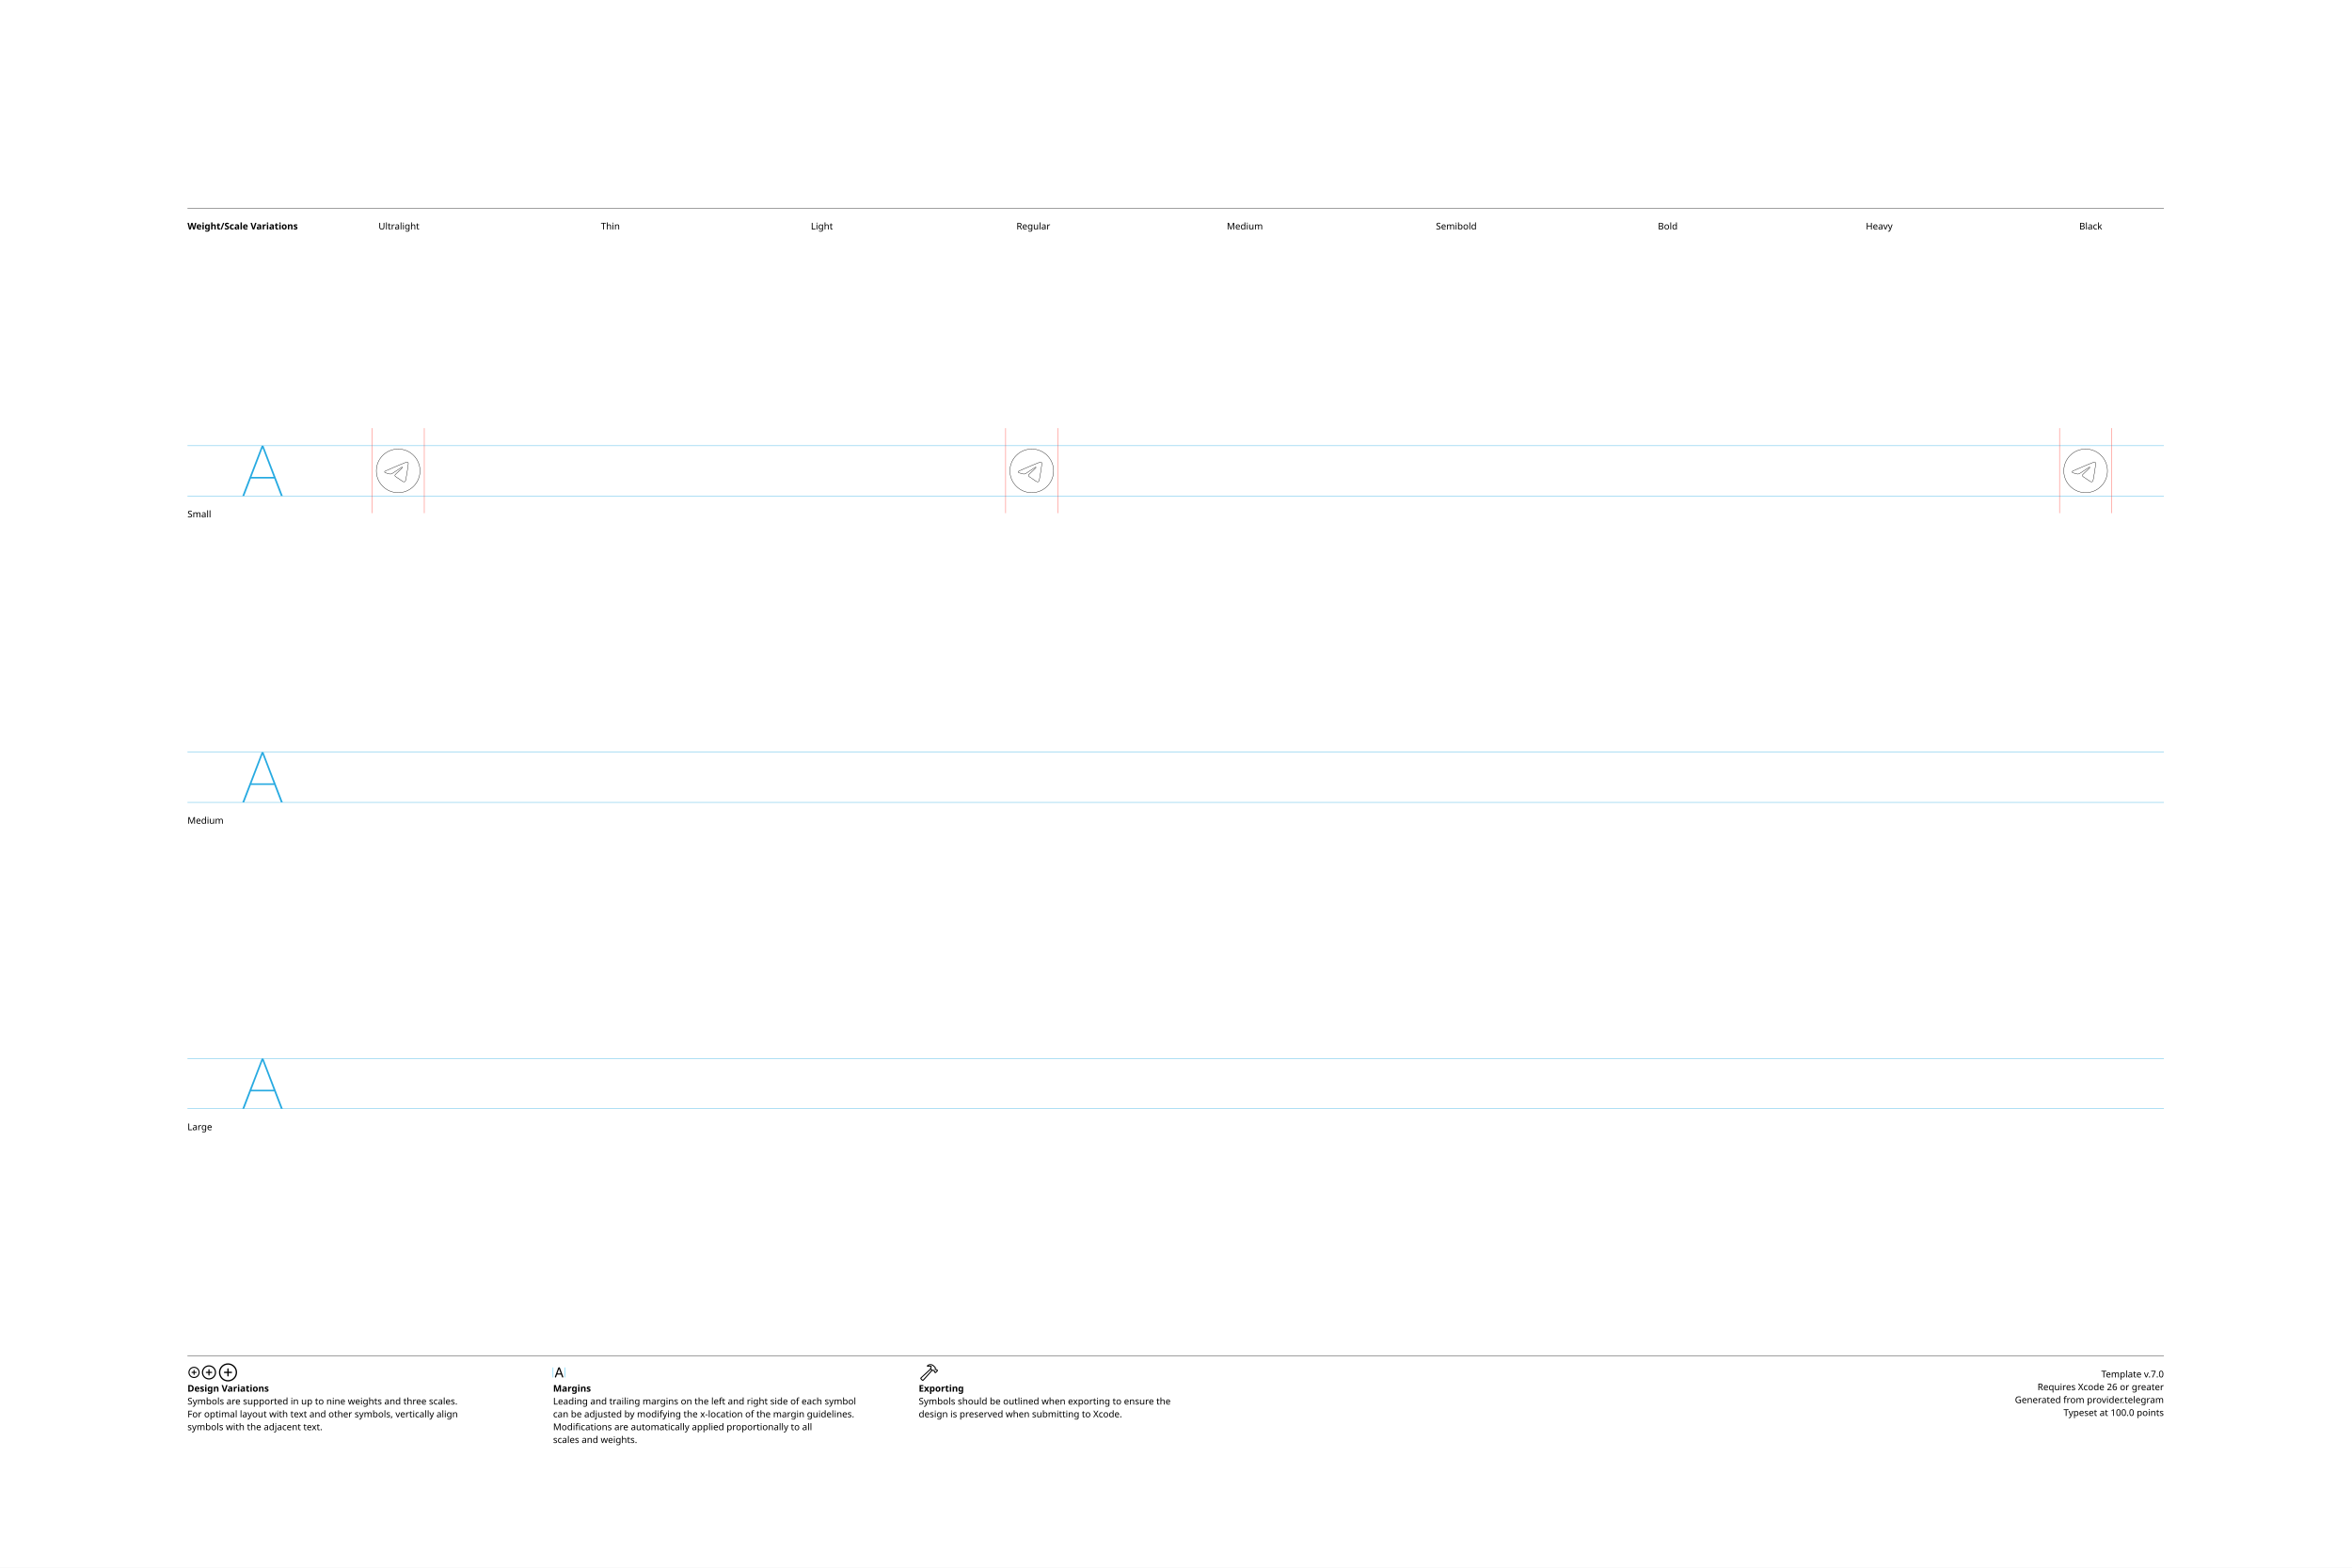
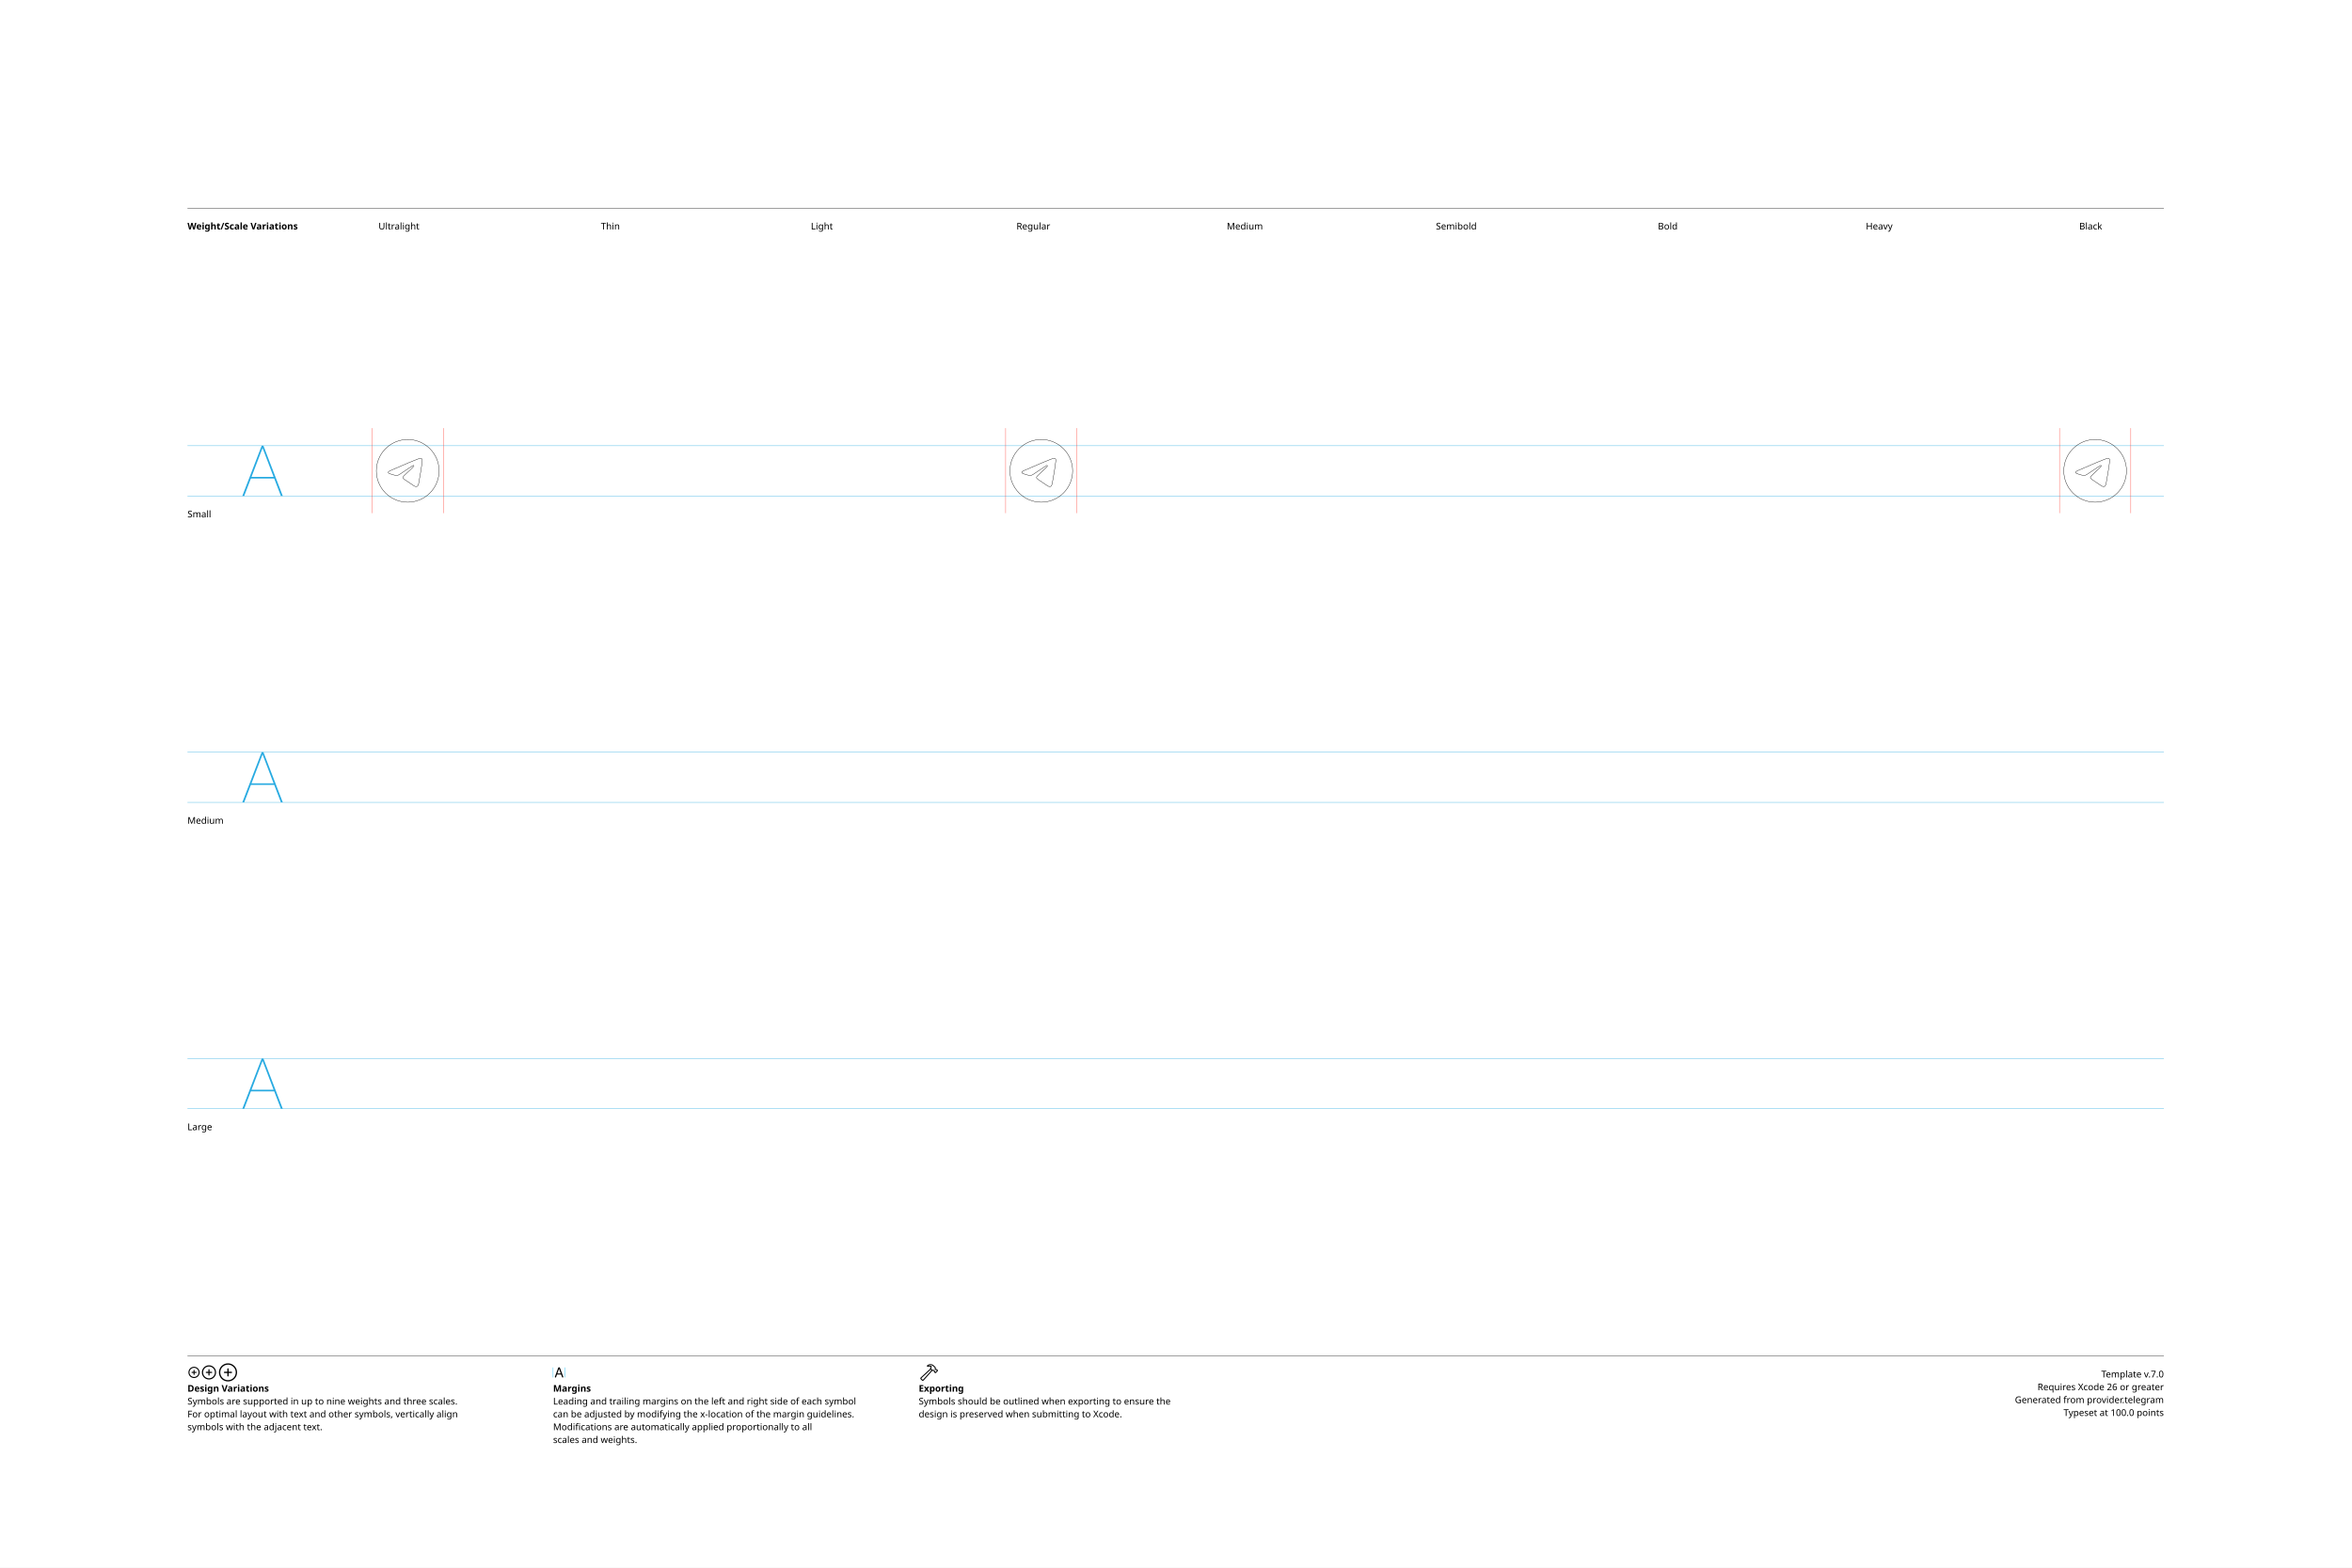
<svg xmlns="http://www.w3.org/2000/svg" version="1.1" viewBox="0 0 3300 2200">
  <style>.defaults {-sfsymbols-variable-value-mode:color;-sfsymbols-draw-reverses-motion-groups:false}

.monochrome-0 {-sfsymbols-motion-group:0}

.multicolor-0:tintColor {-sfsymbols-motion-group:0}

.hierarchical-0:primary {-sfsymbols-motion-group:0}

.SFSymbolsPreviewWireframe {fill:none;opacity:1.0;stroke:black;stroke-width:0.5}
</style>
  <g id="Notes">
    <rect height="2200" id="artboard" style="fill:white;opacity:1" width="3300" x="0" y="0" />
    <line style="fill:none;stroke:black;opacity:1;stroke-width:0.5;" x1="263" x2="3036" y1="292" y2="292" />
    <text style="stroke:none;fill:black;font-family:sans-serif;font-size:13;font-weight:bold;" transform="matrix(1 0 0 1 263 322)">Weight/Scale Variations</text>
    <text style="stroke:none;fill:black;font-family:sans-serif;font-size:13;text-anchor:middle;" transform="matrix(1 0 0 1 559.711 322)">Ultralight</text>
    <text style="stroke:none;fill:black;font-family:sans-serif;font-size:13;text-anchor:middle;" transform="matrix(1 0 0 1 856.422 322)">Thin</text>
    <text style="stroke:none;fill:black;font-family:sans-serif;font-size:13;text-anchor:middle;" transform="matrix(1 0 0 1 1153.13 322)">Light</text>
    <text style="stroke:none;fill:black;font-family:sans-serif;font-size:13;text-anchor:middle;" transform="matrix(1 0 0 1 1449.84 322)">Regular</text>
    <text style="stroke:none;fill:black;font-family:sans-serif;font-size:13;text-anchor:middle;" transform="matrix(1 0 0 1 1746.56 322)">Medium</text>
    <text style="stroke:none;fill:black;font-family:sans-serif;font-size:13;text-anchor:middle;" transform="matrix(1 0 0 1 2043.27 322)">Semibold</text>
    <text style="stroke:none;fill:black;font-family:sans-serif;font-size:13;text-anchor:middle;" transform="matrix(1 0 0 1 2339.98 322)">Bold</text>
    <text style="stroke:none;fill:black;font-family:sans-serif;font-size:13;text-anchor:middle;" transform="matrix(1 0 0 1 2636.69 322)">Heavy</text>
    <text style="stroke:none;fill:black;font-family:sans-serif;font-size:13;text-anchor:middle;" transform="matrix(1 0 0 1 2933.4 322)">Black</text>
    <line style="fill:none;stroke:black;opacity:1;stroke-width:0.5;" x1="263" x2="3036" y1="1903" y2="1903" />
    <g transform="matrix(0.2 0 0 0.2 263 1933)">
      <path d="m46.24 4.15c21.777 0 39.453-17.627 39.453-39.404s-17.676-39.404-39.453-39.404c-21.729 0-39.404 17.627-39.404 39.404s17.676 39.404 39.404 39.404Zm0-7.422c-17.676 0-31.934-14.307-31.934-31.982s14.258-31.982 31.934-31.982 31.982 14.307 31.982 31.982-14.307 31.982-31.982 31.982Zm3.613-17.773v-28.467c0-2.246-1.465-3.76-3.711-3.76-2.148 0-3.613 1.514-3.613 3.76v28.467c0 2.197 1.465 3.711 3.613 3.711 2.246 0 3.711-1.514 3.711-3.711Zm-17.822-10.596h28.418c2.197 0 3.711-1.465 3.711-3.613 0-2.197-1.514-3.711-3.711-3.711h-28.418c-2.246 0-3.76 1.514-3.76 3.711 0 2.148 1.514 3.613 3.76 3.613Z" />
    </g>
    <g transform="matrix(0.2 0 0 0.2 281.506 1933)">
      <path d="m58.545 14.551c27.49 0 49.805-22.314 49.805-49.805s-22.314-49.805-49.805-49.805-49.805 22.314-49.805 49.805 22.314 49.805 49.805 49.805Zm0-8.301c-22.949 0-41.504-18.555-41.504-41.504s18.555-41.504 41.504-41.504 41.504 18.555 41.504 41.504-18.555 41.504-41.504 41.504Zm4.053-23.096v-36.914c0-2.49-1.709-4.199-4.15-4.199-2.393 0-4.053 1.709-4.053 4.199v36.914c0 2.441 1.66 4.15 4.053 4.15 2.441 0 4.15-1.66 4.15-4.15Zm-22.559-14.404h36.963c2.441 0 4.15-1.611 4.15-4.004 0-2.441-1.709-4.15-4.15-4.15h-36.963c-2.49 0-4.15 1.709-4.15 4.15 0 2.393 1.66 4.004 4.15 4.004Z" />
    </g>
    <g transform="matrix(0.2 0 0 0.2 304.924 1933)">
      <path d="m74.853 28.32c35.107 0 63.623-28.467 63.623-63.574s-28.516-63.623-63.623-63.623-63.574 28.516-63.574 63.623 28.467 63.574 63.574 63.574Zm0-9.082c-30.127 0-54.492-24.365-54.492-54.492s24.365-54.492 54.492-54.492 54.492 24.365 54.492 54.492-24.365 54.492-54.492 54.492Zm4.443-30.322v-48.486c0-2.734-1.855-4.639-4.541-4.639-2.588 0-4.443 1.904-4.443 4.639v48.486c0 2.686 1.855 4.59 4.443 4.59 2.686 0 4.541-1.855 4.541-4.59Zm-28.711-19.775h48.486c2.686 0 4.59-1.807 4.59-4.395 0-2.734-1.855-4.59-4.59-4.59h-48.486c-2.734 0-4.59 1.855-4.59 4.59 0 2.588 1.855 4.395 4.59 4.395Z" />
    </g>
    <text style="stroke:none;fill:black;font-family:sans-serif;font-size:13;font-weight:bold;" transform="matrix(1 0 0 1 263 1953)">Design Variations</text>
    <text style="stroke:none;fill:black;font-family:sans-serif;font-size:13;" transform="matrix(1 0 0 1 263 1971)">Symbols are supported in up to nine weights and three scales.</text>
    <text style="stroke:none;fill:black;font-family:sans-serif;font-size:13;" transform="matrix(1 0 0 1 263 1989)">For optimal layout with text and other symbols, vertically align</text>
    <text style="stroke:none;fill:black;font-family:sans-serif;font-size:13;" transform="matrix(1 0 0 1 263 2007)">symbols with the adjacent text.</text>
    <line style="fill:none;stroke:#00AEEF;stroke-width:0.5;opacity:1.0;" x1="776" x2="776" y1="1919" y2="1933" />
    <g transform="matrix(0.2 0 0 0.2 776 1933)">
      <path d="m16.553 0.781c2.588 0 3.857-0.977 4.785-3.711l20.557-57.52h0.244l20.605 57.52c0.928 2.734 2.197 3.711 4.736 3.711 2.588 0 4.248-1.562 4.248-4.004 0-0.83-0.146-1.611-0.537-2.637l-22.9-60.986c-1.123-2.979-3.125-4.492-6.25-4.492-3.027 0-5.078 1.465-6.152 4.443l-22.9 61.084c-0.391 1.025-0.537 1.807-0.537 2.637 0 2.441 1.562 3.955 4.102 3.955Zm10.205-20.947h30.664c2.002 0 3.662-1.66 3.662-3.662 0-2.051-1.66-3.662-3.662-3.662h-30.664c-2.002 0-3.662 1.611-3.662 3.662 0 2.002 1.66 3.662 3.662 3.662Z" />
    </g>
    <line style="fill:none;stroke:#00AEEF;stroke-width:0.5;opacity:1.0;" x1="792.836" x2="792.836" y1="1919" y2="1933" />
    <text style="stroke:none;fill:black;font-family:sans-serif;font-size:13;font-weight:bold;" transform="matrix(1 0 0 1 776 1953)">Margins</text>
    <text style="stroke:none;fill:black;font-family:sans-serif;font-size:13;" transform="matrix(1 0 0 1 776 1971)">Leading and trailing margins on the left and right side of each symbol</text>
    <text style="stroke:none;fill:black;font-family:sans-serif;font-size:13;" transform="matrix(1 0 0 1 776 1989)">can be adjusted by modifying the x-location of the margin guidelines.</text>
    <text style="stroke:none;fill:black;font-family:sans-serif;font-size:13;" transform="matrix(1 0 0 1 776 2007)">Modifications are automatically applied proportionally to all</text>
    <text style="stroke:none;fill:black;font-family:sans-serif;font-size:13;" transform="matrix(1 0 0 1 776 2025)">scales and weights.</text>
    <g transform="matrix(0.2 0 0 0.2 1289 1933)">
      <path d="m14.209 13.135 7.861 7.861c4.297 4.395 9.326 4.102 13.867-1.025l60.693-68.213-4.883-4.883-60.254 67.676c-1.807 1.953-3.467 2.441-5.811 0.098l-5.176-5.127c-2.295-2.295-1.807-3.955 0.195-5.811l67.481-62.158-4.883-4.834-68.066 62.598c-4.98 4.59-5.322 9.473-1.025 13.818Zm44.873-97.461c-2.051 2.002-2.246 4.883-1.074 6.787 1.123 1.807 3.467 3.027 6.592 2.246 5.859-1.66 12.598-2.393 18.896 0.928l-2.686 7.129c-1.611 4.004-0.732 6.885 1.709 9.424l10.254 10.303c2.344 2.393 4.541 2.441 7.08 1.953l4.443-0.732 2.588 2.539-0.195 2.246c-0.098 2.295 0.537 4.297 2.783 6.494l3.369 3.32c2.295 2.295 5.518 2.49 7.812 0.195l12.988-13.037c2.295-2.344 2.148-5.371-0.195-7.666l-3.418-3.418c-2.197-2.197-4.053-3.027-6.348-2.881l-2.344 0.244-2.441-2.441 1.025-4.688c0.635-2.734-0.244-4.98-2.881-7.617l-11.279-11.182c-12.94-12.842-35.596-11.035-46.68-0.146Zm7.08 2.051c8.789-6.396 25.977-5.664 33.691 1.953l12.305 12.207c1.025 1.025 1.221 1.807 0.928 3.32l-1.465 6.641 6.738 6.689 4.395-0.244c1.123-0.049 1.514 0.049 2.344 0.879l2.539 2.49-10.84 10.84-2.49-2.49c-0.83-0.879-0.977-1.221-0.928-2.393l0.293-4.346-6.689-6.738-6.836 1.172c-1.416 0.293-2.051 0.195-3.174-0.879l-8.936-8.887c-1.074-1.025-1.172-1.709-0.488-3.369l4.59-11.475c-6.104-6.348-17.041-7.52-25.586-4.59-0.684 0.244-0.928-0.391-0.391-0.781Z" />
    </g>
    <text style="stroke:none;fill:black;font-family:sans-serif;font-size:13;font-weight:bold;" transform="matrix(1 0 0 1 1289 1953)">Exporting</text>
    <text style="stroke:none;fill:black;font-family:sans-serif;font-size:13;" transform="matrix(1 0 0 1 1289 1971)">Symbols should be outlined when exporting to ensure the</text>
    <text style="stroke:none;fill:black;font-family:sans-serif;font-size:13;" transform="matrix(1 0 0 1 1289 1989)">design is preserved when submitting to Xcode.</text>
    <text id="template-version" style="stroke:none;fill:black;font-family:sans-serif;font-size:13;text-anchor:end;" transform="matrix(1 0 0 1 3036 1933)">Template v.7.0</text>
    <text style="stroke:none;fill:black;font-family:sans-serif;font-size:13;text-anchor:end;" transform="matrix(1 0 0 1 3036 1951)">Requires Xcode 26 or greater</text>
    <text id="descriptive-name" style="stroke:none;fill:black;font-family:sans-serif;font-size:13;text-anchor:end;" transform="matrix(1 0 0 1 3036 1969)">Generated from provider.telegram</text>
    <text style="stroke:none;fill:black;font-family:sans-serif;font-size:13;text-anchor:end;" transform="matrix(1 0 0 1 3036 1987)">Typeset at 100.0 points</text>
    <text style="stroke:none;fill:black;font-family:sans-serif;font-size:13;" transform="matrix(1 0 0 1 263 726)">Small</text>
    <text style="stroke:none;fill:black;font-family:sans-serif;font-size:13;" transform="matrix(1 0 0 1 263 1156)">Medium</text>
    <text style="stroke:none;fill:black;font-family:sans-serif;font-size:13;" transform="matrix(1 0 0 1 263 1586)">Large</text>
  </g>
  <g id="Guides">
    <g id="H-reference" style="fill:#27AAE1;stroke:none;" transform="matrix(1 0 0 1 339 696)">
      <path d="M0.994 0L3.638 0L29.328-67.132L30.03-67.132L30.03-70.459L28.123-70.459ZM11.688-24.48L46.981-24.48L46.231-26.729L12.438-26.729ZM55.12 0L57.764 0L30.638-70.459L29.433-70.459L29.433-67.132Z" />
    </g>
    <line id="Baseline-S" style="fill:none;stroke:#27AAE1;opacity:1;stroke-width:0.5;" x1="263" x2="3036" y1="696" y2="696" />
    <line id="Capline-S" style="fill:none;stroke:#27AAE1;opacity:1;stroke-width:0.5;" x1="263" x2="3036" y1="625.541" y2="625.541" />
    <g id="H-reference" style="fill:#27AAE1;stroke:none;" transform="matrix(1 0 0 1 339 1126)">
      <path d="M0.994 0L3.638 0L29.328-67.132L30.03-67.132L30.03-70.459L28.123-70.459ZM11.688-24.48L46.981-24.48L46.231-26.729L12.438-26.729ZM55.12 0L57.764 0L30.638-70.459L29.433-70.459L29.433-67.132Z" />
    </g>
    <line id="Baseline-M" style="fill:none;stroke:#27AAE1;opacity:1;stroke-width:0.5;" x1="263" x2="3036" y1="1126" y2="1126" />
    <line id="Capline-M" style="fill:none;stroke:#27AAE1;opacity:1;stroke-width:0.5;" x1="263" x2="3036" y1="1055.54" y2="1055.54" />
    <g id="H-reference" style="fill:#27AAE1;stroke:none;" transform="matrix(1 0 0 1 339 1556)">
      <path d="M0.994 0L3.638 0L29.328-67.132L30.03-67.132L30.03-70.459L28.123-70.459ZM11.688-24.48L46.981-24.48L46.231-26.729L12.438-26.729ZM55.12 0L57.764 0L30.638-70.459L29.433-70.459L29.433-67.132Z" />
    </g>
    <line id="Baseline-L" style="fill:none;stroke:#27AAE1;opacity:1;stroke-width:0.5;" x1="263" x2="3036" y1="1556" y2="1556" />
    <line id="Capline-L" style="fill:none;stroke:#27AAE1;opacity:1;stroke-width:0.5;" x1="263" x2="3036" y1="1485.54" y2="1485.54" />
    <line id="left-margin-Ultralight-S" style="fill:none;stroke:#FF3B30;stroke-width:0.5;opacity:1.0;" x1="522.047" x2="522.047" y1="600.785" y2="720.121" />
-     <line id="right-margin-Ultralight-S" style="fill:none;stroke:#FF3B30;stroke-width:0.5;opacity:1.0;" x1="595.297" x2="595.297" y1="600.785" y2="720.121" />
+     <line id="right-margin-Ultralight-S" style="fill:none;stroke:#FF3B30;stroke-width:0.5;opacity:1.0;" x1="622.047" x2="622.047" y1="600.785" y2="720.121" />
    <line id="left-margin-Regular-S" style="fill:none;stroke:#FF3B30;stroke-width:0.5;opacity:1.0;" x1="1410.980" x2="1410.980" y1="600.785" y2="720.121" />
-     <line id="right-margin-Regular-S" style="fill:none;stroke:#FF3B30;stroke-width:0.5;opacity:1.0;" x1="1484.230" x2="1484.230" y1="600.785" y2="720.121" />
+     <line id="right-margin-Regular-S" style="fill:none;stroke:#FF3B30;stroke-width:0.5;opacity:1.0;" x1="1510.980" x2="1510.980" y1="600.785" y2="720.121" />
    <line id="left-margin-Black-S" style="fill:none;stroke:#FF3B30;stroke-width:0.5;opacity:1.0;" x1="2889.630" x2="2889.630" y1="600.785" y2="720.121" />
-     <line id="right-margin-Black-S" style="fill:none;stroke:#FF3B30;stroke-width:0.5;opacity:1.0;" x1="2962.880" x2="2962.880" y1="600.785" y2="720.121" />
+     <line id="right-margin-Black-S" style="fill:none;stroke:#FF3B30;stroke-width:0.5;opacity:1.0;" x1="2989.630" x2="2989.630" y1="600.785" y2="720.121" />
  </g>
  <g id="Symbols">
    <g id="Ultralight-S" transform="matrix(1 0 0 1 522.047 696)">
-       <path class="monochrome-0 multicolor-0:tintColor hierarchical-0:primary SFSymbolsPreviewWireframe" d="M36.482 -65.854C19.625 -65.776 6 -52.087 6 -35.229C6 -35.229 6 -35.229 6 -35.229C6 -18.316 19.711 -4.605 36.625 -4.605C44.748 -4.605 52.537 -7.831 58.28 -13.574C64.023 -19.318 67.25 -27.107 67.25 -35.229C67.25 -52.142 53.539 -65.854 36.625 -65.854C36.601 -65.854 36.578 -65.855 36.553 -65.855C36.53 -65.855 36.506 -65.854 36.482 -65.854ZM49.145 -47.417C49.154 -47.418 49.164 -47.418 49.174 -47.418C49.44 -47.418 49.977 -47.348 50.332 -47.06C50.576 -46.849 50.732 -46.553 50.769 -46.231C50.799 -46.056 50.835 -45.712 50.835 -45.373C50.835 -45.255 50.831 -45.136 50.819 -45.027C50.36 -40.183 48.365 -28.433 47.349 -23.009C46.92 -20.712 46.075 -19.945 45.256 -19.871C45.154 -19.861 45.055 -19.857 44.957 -19.857C43.325 -19.857 42.032 -21.109 40.407 -22.173C37.712 -23.941 36.188 -25.041 33.572 -26.767C32.428 -27.52 31.998 -28.145 31.998 -28.728C31.998 -29.686 33.16 -30.531 34.231 -31.641C34.683 -32.11 42.517 -39.239 42.67 -39.884C42.676 -39.909 42.682 -39.954 42.682 -40.008C42.682 -40.135 42.653 -40.315 42.528 -40.425C42.437 -40.506 42.323 -40.531 42.208 -40.531C42.098 -40.531 41.986 -40.508 41.893 -40.486C41.622 -40.425 37.316 -37.577 28.977 -31.95C27.787 -31.133 26.711 -30.723 25.742 -30.723C25.712 -30.723 25.683 -30.724 25.653 -30.725C24.561 -30.745 22.459 -31.34 20.894 -31.848C19.053 -32.447 17.576 -32.775 17.576 -33.736C17.576 -33.776 17.579 -33.818 17.584 -33.861C17.653 -34.412 18.414 -34.977 19.863 -35.553C28.79 -39.443 34.742 -42.007 37.722 -43.245C46.226 -46.782 47.995 -47.397 49.145 -47.418L49.145 -47.417Z" />
+       <path class="monochrome-0 multicolor-0:tintColor hierarchical-0:primary SFSymbolsPreviewWireframe" d="M49.795 -79.226C25.576 -79.115 6 -59.448 6 -35.226C6 -35.226 6 -35.226 6 -35.226C6 -10.927 25.7 8.77 50 8.77C61.67 8.77 72.861 4.137 81.112 -4.115C89.364 -12.366 94 -23.557 94 -35.226C94 -59.527 74.301 -79.226 50 -79.226C49.966 -79.226 49.932 -79.23 49.897 -79.23C49.864 -79.23 49.829 -79.226 49.795 -79.226ZM67.988 -52.737C68.001 -52.74 68.015 -52.74 68.03 -52.74C68.03 -52.74 68.03 -52.74 68.03 -52.74C68.412 -52.74 69.183 -52.639 69.693 -52.224C70.044 -51.921 70.268 -51.496 70.321 -51.034C70.365 -50.782 70.416 -50.288 70.416 -49.802C70.416 -49.632 70.41 -49.462 70.393 -49.304C69.734 -42.344 66.867 -25.463 65.408 -17.67C64.791 -14.371 63.577 -13.268 62.4 -13.161C62.253 -13.147 62.112 -13.141 61.97 -13.141C59.626 -13.141 57.768 -14.94 55.433 -16.468C51.561 -19.009 49.373 -20.589 45.614 -23.069C43.969 -24.151 43.353 -25.049 43.353 -25.887C43.353 -27.263 45.022 -28.477 46.56 -30.072C47.21 -30.746 58.466 -40.988 58.685 -41.914C58.693 -41.951 58.702 -42.014 58.702 -42.092C58.702 -42.275 58.66 -42.534 58.48 -42.692C58.35 -42.808 58.187 -42.844 58.022 -42.844C57.864 -42.844 57.702 -42.811 57.569 -42.78C57.18 -42.692 50.994 -38.601 39.011 -30.516C37.302 -29.341 35.757 -28.753 34.364 -28.753C34.32 -28.753 34.28 -28.755 34.237 -28.756C32.668 -28.785 29.646 -29.639 27.399 -30.369C24.754 -31.229 22.633 -31.701 22.633 -33.082C22.633 -33.139 22.636 -33.2 22.643 -33.261C22.743 -34.054 23.835 -34.864 25.917 -35.693C38.743 -41.281 47.294 -44.966 51.577 -46.743C63.795 -51.826 66.336 -52.71 67.988 -52.74L67.988 -52.737Z" />
    </g>
    <g id="Regular-S" transform="matrix(1 0 0 1 1410.98 696)">
-       <path class="monochrome-0 multicolor-0:tintColor hierarchical-0:primary SFSymbolsPreviewWireframe" d="M36.482 -65.854C19.625 -65.776 6 -52.087 6 -35.229C6 -35.229 6 -35.229 6 -35.229C6 -18.316 19.711 -4.605 36.625 -4.605C44.748 -4.605 52.537 -7.831 58.28 -13.574C64.023 -19.318 67.25 -27.107 67.25 -35.229C67.25 -52.142 53.539 -65.854 36.625 -65.854C36.601 -65.854 36.578 -65.855 36.553 -65.855C36.53 -65.855 36.506 -65.854 36.482 -65.854ZM49.145 -47.417C49.154 -47.418 49.164 -47.418 49.174 -47.418C49.44 -47.418 49.977 -47.348 50.332 -47.06C50.576 -46.849 50.732 -46.553 50.769 -46.231C50.799 -46.056 50.835 -45.712 50.835 -45.373C50.835 -45.255 50.831 -45.136 50.819 -45.027C50.36 -40.183 48.365 -28.433 47.349 -23.009C46.92 -20.712 46.075 -19.945 45.256 -19.871C45.154 -19.861 45.055 -19.857 44.957 -19.857C43.325 -19.857 42.032 -21.109 40.407 -22.173C37.712 -23.941 36.188 -25.041 33.572 -26.767C32.428 -27.52 31.998 -28.145 31.998 -28.728C31.998 -29.686 33.16 -30.531 34.231 -31.641C34.683 -32.11 42.517 -39.239 42.67 -39.884C42.676 -39.909 42.682 -39.954 42.682 -40.008C42.682 -40.135 42.653 -40.315 42.528 -40.425C42.437 -40.506 42.323 -40.531 42.208 -40.531C42.098 -40.531 41.986 -40.508 41.893 -40.486C41.622 -40.425 37.316 -37.577 28.977 -31.95C27.787 -31.133 26.711 -30.723 25.742 -30.723C25.712 -30.723 25.683 -30.724 25.653 -30.725C24.561 -30.745 22.459 -31.34 20.894 -31.848C19.053 -32.447 17.576 -32.775 17.576 -33.736C17.576 -33.776 17.579 -33.818 17.584 -33.861C17.653 -34.412 18.414 -34.977 19.863 -35.553C28.79 -39.443 34.742 -42.007 37.722 -43.245C46.226 -46.782 47.995 -47.397 49.145 -47.418L49.145 -47.417Z" />
+       <path class="monochrome-0 multicolor-0:tintColor hierarchical-0:primary SFSymbolsPreviewWireframe" d="M49.795 -79.226C25.576 -79.115 6 -59.448 6 -35.226C6 -35.226 6 -35.226 6 -35.226C6 -10.927 25.7 8.77 50 8.77C61.67 8.77 72.861 4.137 81.112 -4.115C89.364 -12.366 94 -23.557 94 -35.226C94 -59.527 74.301 -79.226 50 -79.226C49.966 -79.226 49.932 -79.23 49.897 -79.23C49.864 -79.23 49.829 -79.226 49.795 -79.226ZM67.988 -52.737C68.001 -52.74 68.015 -52.74 68.03 -52.74C68.03 -52.74 68.03 -52.74 68.03 -52.74C68.412 -52.74 69.183 -52.639 69.693 -52.224C70.044 -51.921 70.268 -51.496 70.321 -51.034C70.365 -50.782 70.416 -50.288 70.416 -49.802C70.416 -49.632 70.41 -49.462 70.393 -49.304C69.734 -42.344 66.867 -25.463 65.408 -17.67C64.791 -14.371 63.577 -13.268 62.4 -13.161C62.253 -13.147 62.112 -13.141 61.97 -13.141C59.626 -13.141 57.768 -14.94 55.433 -16.468C51.561 -19.009 49.373 -20.589 45.614 -23.069C43.969 -24.151 43.353 -25.049 43.353 -25.887C43.353 -27.263 45.022 -28.477 46.56 -30.072C47.21 -30.746 58.466 -40.988 58.685 -41.914C58.693 -41.951 58.702 -42.014 58.702 -42.092C58.702 -42.275 58.66 -42.534 58.48 -42.692C58.35 -42.808 58.187 -42.844 58.022 -42.844C57.864 -42.844 57.702 -42.811 57.569 -42.78C57.18 -42.692 50.994 -38.601 39.011 -30.516C37.302 -29.341 35.757 -28.753 34.364 -28.753C34.32 -28.753 34.28 -28.755 34.237 -28.756C32.668 -28.785 29.646 -29.639 27.399 -30.369C24.754 -31.229 22.633 -31.701 22.633 -33.082C22.633 -33.139 22.636 -33.2 22.643 -33.261C22.743 -34.054 23.835 -34.864 25.917 -35.693C38.743 -41.281 47.294 -44.966 51.577 -46.743C63.795 -51.826 66.336 -52.71 67.988 -52.74L67.988 -52.737Z" />
    </g>
    <g id="Black-S" transform="matrix(1 0 0 1 2889.63 696)">
-       <path class="monochrome-0 multicolor-0:tintColor hierarchical-0:primary SFSymbolsPreviewWireframe" d="M36.482 -65.854C19.625 -65.776 6 -52.087 6 -35.229C6 -35.229 6 -35.229 6 -35.229C6 -18.316 19.711 -4.605 36.625 -4.605C44.748 -4.605 52.537 -7.831 58.28 -13.574C64.023 -19.318 67.25 -27.107 67.25 -35.229C67.25 -52.142 53.539 -65.854 36.625 -65.854C36.601 -65.854 36.578 -65.855 36.553 -65.855C36.53 -65.855 36.506 -65.854 36.482 -65.854ZM49.145 -47.417C49.154 -47.418 49.164 -47.418 49.174 -47.418C49.44 -47.418 49.977 -47.348 50.332 -47.06C50.576 -46.849 50.732 -46.553 50.769 -46.231C50.799 -46.056 50.835 -45.712 50.835 -45.373C50.835 -45.255 50.831 -45.136 50.819 -45.027C50.36 -40.183 48.365 -28.433 47.349 -23.009C46.92 -20.712 46.075 -19.945 45.256 -19.871C45.154 -19.861 45.055 -19.857 44.957 -19.857C43.325 -19.857 42.032 -21.109 40.407 -22.173C37.712 -23.941 36.188 -25.041 33.572 -26.767C32.428 -27.52 31.998 -28.145 31.998 -28.728C31.998 -29.686 33.16 -30.531 34.231 -31.641C34.683 -32.11 42.517 -39.239 42.67 -39.884C42.676 -39.909 42.682 -39.954 42.682 -40.008C42.682 -40.135 42.653 -40.315 42.528 -40.425C42.437 -40.506 42.323 -40.531 42.208 -40.531C42.098 -40.531 41.986 -40.508 41.893 -40.486C41.622 -40.425 37.316 -37.577 28.977 -31.95C27.787 -31.133 26.711 -30.723 25.742 -30.723C25.712 -30.723 25.683 -30.724 25.653 -30.725C24.561 -30.745 22.459 -31.34 20.894 -31.848C19.053 -32.447 17.576 -32.775 17.576 -33.736C17.576 -33.776 17.579 -33.818 17.584 -33.861C17.653 -34.412 18.414 -34.977 19.863 -35.553C28.79 -39.443 34.742 -42.007 37.722 -43.245C46.226 -46.782 47.995 -47.397 49.145 -47.418L49.145 -47.417Z" />
+       <path class="monochrome-0 multicolor-0:tintColor hierarchical-0:primary SFSymbolsPreviewWireframe" d="M49.795 -79.226C25.576 -79.115 6 -59.448 6 -35.226C6 -35.226 6 -35.226 6 -35.226C6 -10.927 25.7 8.77 50 8.77C61.67 8.77 72.861 4.137 81.112 -4.115C89.364 -12.366 94 -23.557 94 -35.226C94 -59.527 74.301 -79.226 50 -79.226C49.966 -79.226 49.932 -79.23 49.897 -79.23C49.864 -79.23 49.829 -79.226 49.795 -79.226ZM67.988 -52.737C68.001 -52.74 68.015 -52.74 68.03 -52.74C68.03 -52.74 68.03 -52.74 68.03 -52.74C68.412 -52.74 69.183 -52.639 69.693 -52.224C70.044 -51.921 70.268 -51.496 70.321 -51.034C70.365 -50.782 70.416 -50.288 70.416 -49.802C70.416 -49.632 70.41 -49.462 70.393 -49.304C69.734 -42.344 66.867 -25.463 65.408 -17.67C64.791 -14.371 63.577 -13.268 62.4 -13.161C62.253 -13.147 62.112 -13.141 61.97 -13.141C59.626 -13.141 57.768 -14.94 55.433 -16.468C51.561 -19.009 49.373 -20.589 45.614 -23.069C43.969 -24.151 43.353 -25.049 43.353 -25.887C43.353 -27.263 45.022 -28.477 46.56 -30.072C47.21 -30.746 58.466 -40.988 58.685 -41.914C58.693 -41.951 58.702 -42.014 58.702 -42.092C58.702 -42.275 58.66 -42.534 58.48 -42.692C58.35 -42.808 58.187 -42.844 58.022 -42.844C57.864 -42.844 57.702 -42.811 57.569 -42.78C57.18 -42.692 50.994 -38.601 39.011 -30.516C37.302 -29.341 35.757 -28.753 34.364 -28.753C34.32 -28.753 34.28 -28.755 34.237 -28.756C32.668 -28.785 29.646 -29.639 27.399 -30.369C24.754 -31.229 22.633 -31.701 22.633 -33.082C22.633 -33.139 22.636 -33.2 22.643 -33.261C22.743 -34.054 23.835 -34.864 25.917 -35.693C38.743 -41.281 47.294 -44.966 51.577 -46.743C63.795 -51.826 66.336 -52.71 67.988 -52.74L67.988 -52.737Z" />
    </g>
  </g>
</svg>
